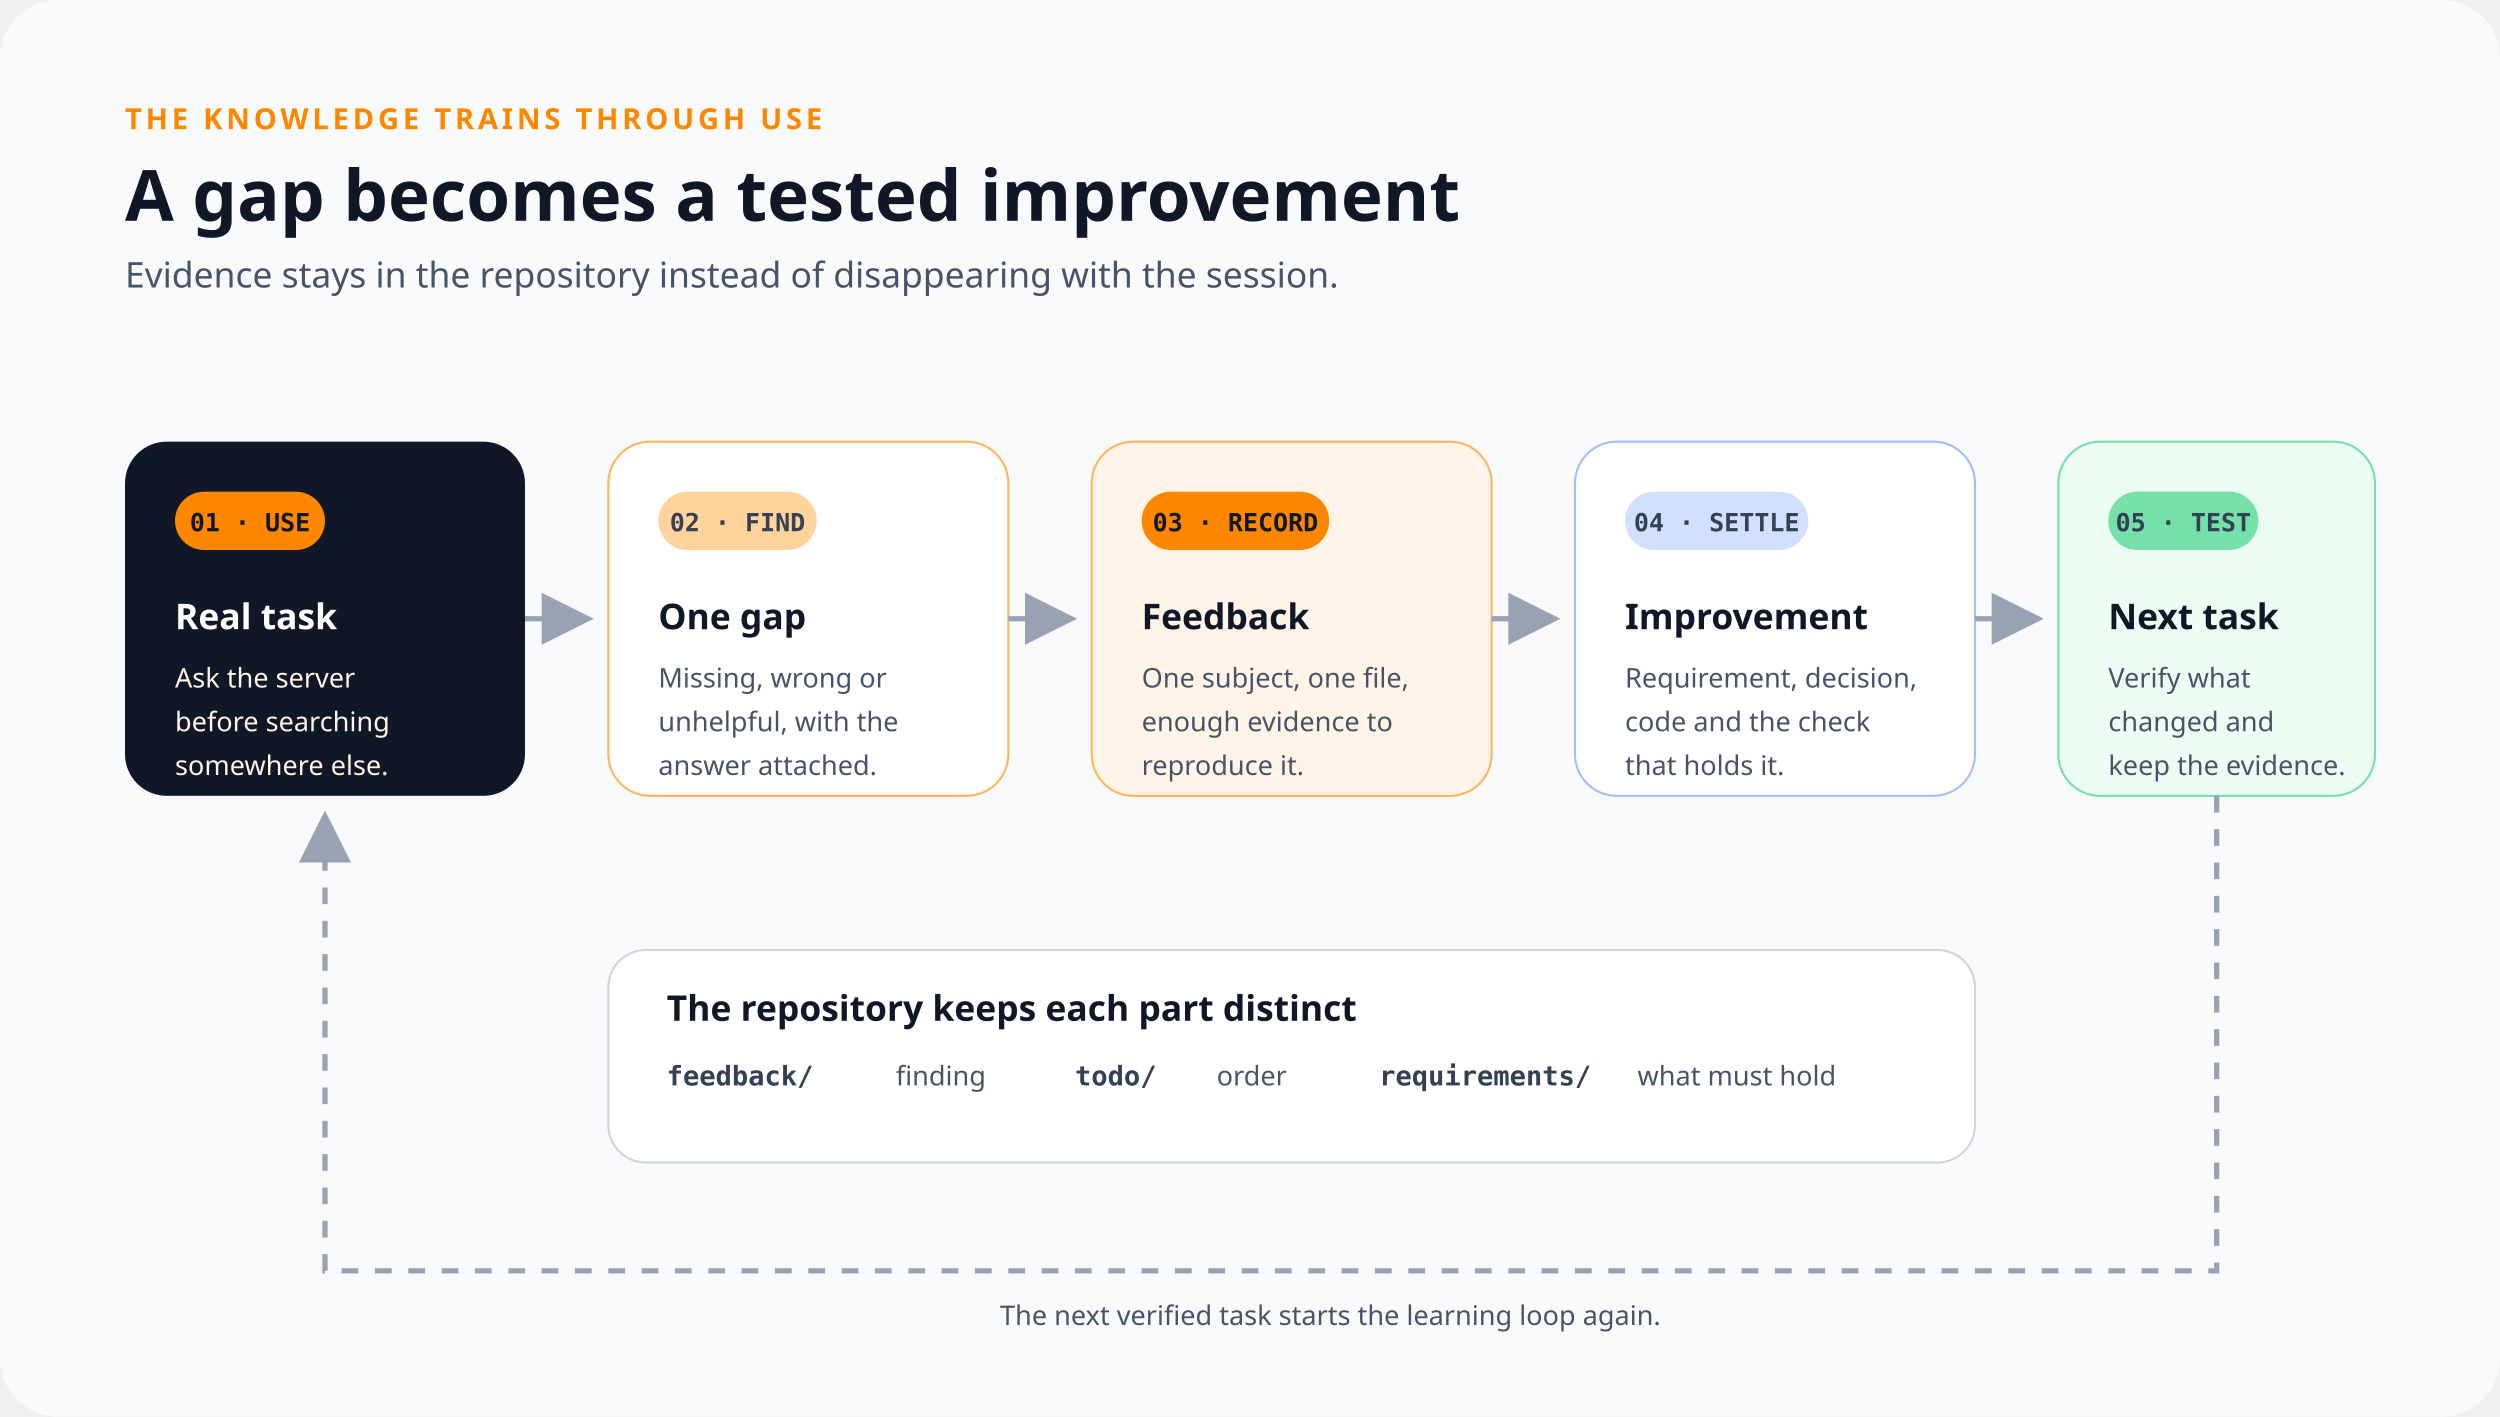
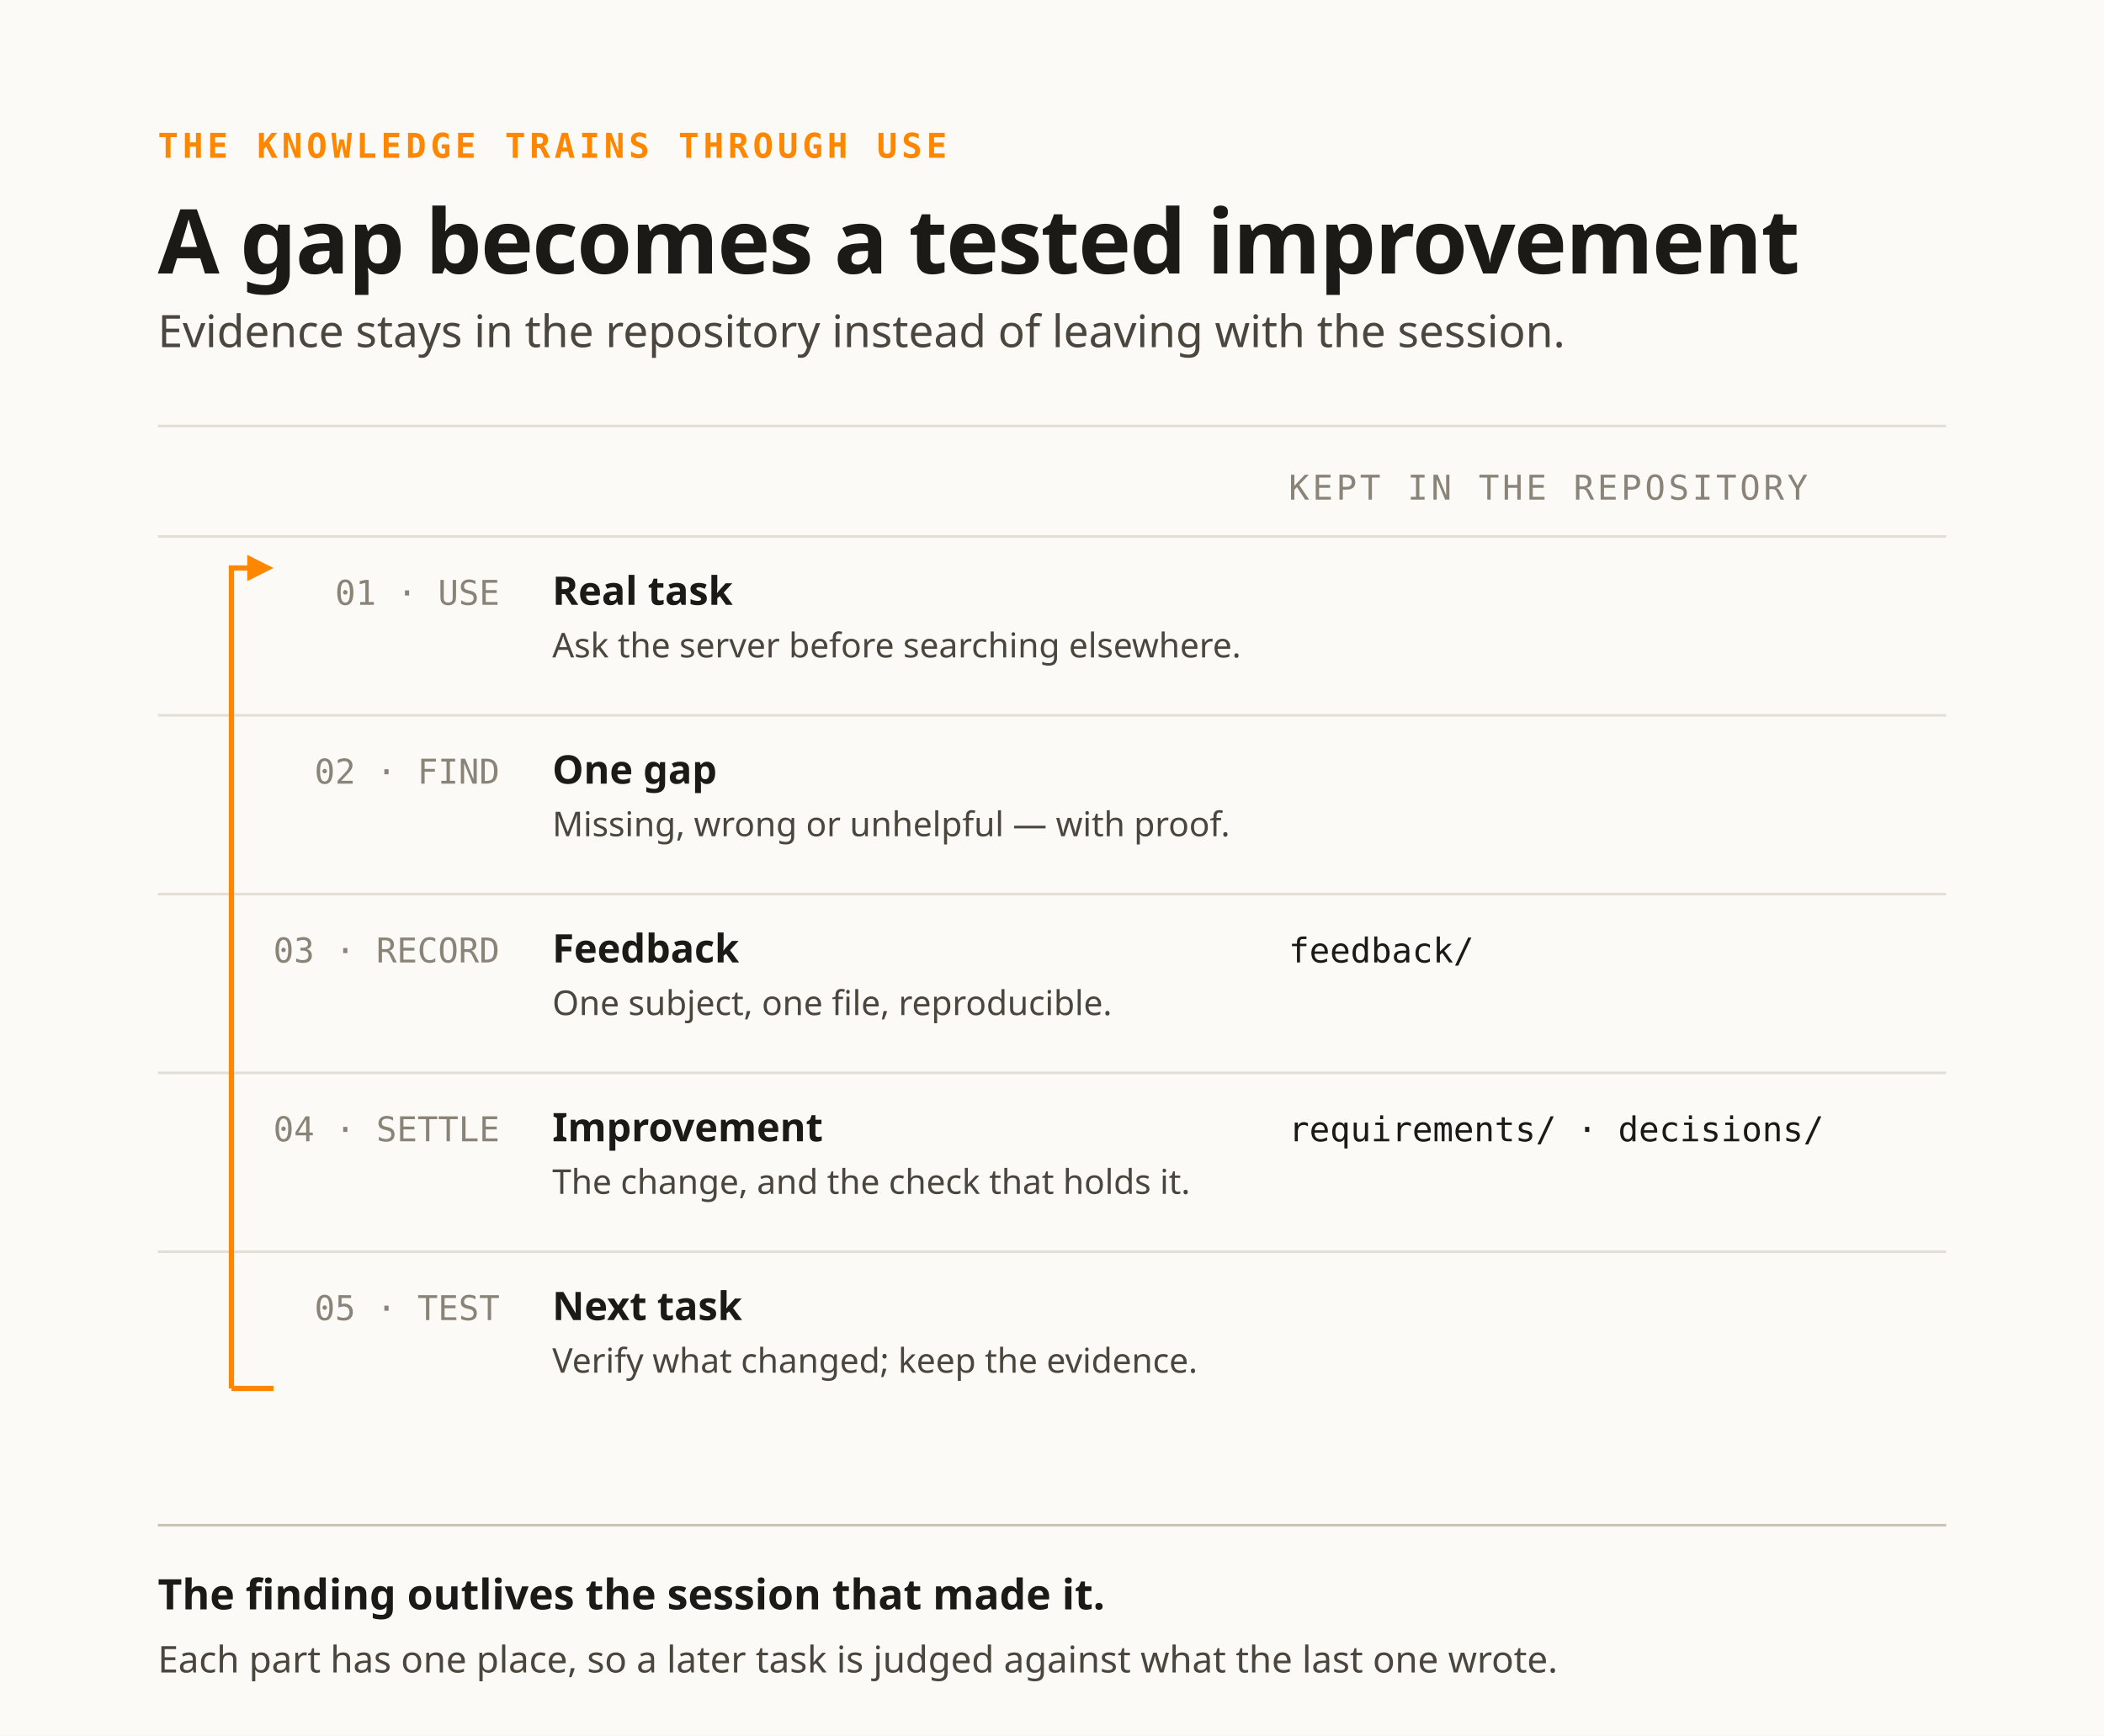
- <svg xmlns="http://www.w3.org/2000/svg" width="1200" height="680" viewBox="0 0 1200 680" role="img" aria-labelledby="title description">
-   <defs>
-     <marker id="arrow" markerWidth="10" markerHeight="10" refX="8" refY="5" orient="auto">
-       <path d="M0 0 10 5 0 10Z" fill="#98a2b3" />
-     </marker>
-     <style>
-       .eyebrow{font:700 14px system-ui,sans-serif;letter-spacing:1.8px;fill:#ff8700}.title{font:700 34px system-ui,sans-serif;fill:#101828}.subtitle{font:400 17px system-ui,sans-serif;fill:#475467}.tag{font:700 12px ui-monospace,monospace;fill:#344054}.label{font:700 17px system-ui,sans-serif;fill:#101828}.copy{font:400 13px system-ui,sans-serif;fill:#475467}.code{font:600 13px ui-monospace,monospace;fill:#344054}.whiteTag{font:700 12px ui-monospace,monospace;fill:#101828}.whiteLabel{font:700 17px system-ui,sans-serif;fill:#fff}.whiteCopy{font:400 13px system-ui,sans-serif;fill:#fff4e7}.line{fill:none;stroke:#98a2b3;stroke-width:2.5;marker-end:url(#arrow)}.return{fill:none;stroke:#98a2b3;stroke-width:2.5;stroke-dasharray:8 8;marker-end:url(#arrow)}
-     </style>
-   </defs>
-   <rect width="1200" height="680" rx="28" fill="#f8fafc" />
-   <text x="60" y="62" class="eyebrow">THE KNOWLEDGE TRAINS THROUGH USE</text>
-   <text x="60" y="106" class="title">A gap becomes a tested improvement</text>
-   <text x="60" y="138" class="subtitle">Evidence stays in the repository instead of disappearing with the session.</text>
-   <rect x="60" y="212" width="192" height="170" rx="20" fill="#101828" />
-   <rect x="84" y="236" width="72" height="28" rx="14" fill="#ff8700" />
-   <text x="120" y="255" text-anchor="middle" class="whiteTag">01 · USE</text>
-   <text x="84" y="302" class="whiteLabel">Real task</text>
-   <text x="84" y="330" class="whiteCopy">Ask the server</text>
-   <text x="84" y="351" class="whiteCopy">before searching</text>
-   <text x="84" y="372" class="whiteCopy">somewhere else.</text>
-   <path d="M252 297 H280" class="line" />
-   <rect x="292" y="212" width="192" height="170" rx="20" fill="#ffffff" stroke="#ffb55c" />
-   <rect x="316" y="236" width="76" height="28" rx="14" fill="#ffd39b" />
-   <text x="354" y="255" text-anchor="middle" class="tag">02 · FIND</text>
-   <text x="316" y="302" class="label">One gap</text>
-   <text x="316" y="330" class="copy">Missing, wrong or</text>
-   <text x="316" y="351" class="copy">unhelpful, with the</text>
-   <text x="316" y="372" class="copy">answer attached.</text>
-   <path d="M484 297 H512" class="line" />
-   <rect x="524" y="212" width="192" height="170" rx="20" fill="#fff4e7" stroke="#ffb55c" />
-   <rect x="548" y="236" width="90" height="28" rx="14" fill="#ff8700" />
-   <text x="593" y="255" text-anchor="middle" class="whiteTag">03 · RECORD</text>
-   <text x="548" y="302" class="label">Feedback</text>
-   <text x="548" y="330" class="copy">One subject, one file,</text>
-   <text x="548" y="351" class="copy">enough evidence to</text>
-   <text x="548" y="372" class="copy">reproduce it.</text>
-   <path d="M716 297 H744" class="line" />
-   <rect x="756" y="212" width="192" height="170" rx="20" fill="#ffffff" stroke="#a4bcfd" />
-   <rect x="780" y="236" width="88" height="28" rx="14" fill="#d1e0ff" />
-   <text x="824" y="255" text-anchor="middle" class="tag">04 · SETTLE</text>
-   <text x="780" y="302" class="label">Improvement</text>
-   <text x="780" y="330" class="copy">Requirement, decision,</text>
-   <text x="780" y="351" class="copy">code and the check</text>
-   <text x="780" y="372" class="copy">that holds it.</text>
-   <path d="M948 297 H976" class="line" />
-   <rect x="988" y="212" width="152" height="170" rx="20" fill="#ecfdf3" stroke="#75e0a7" />
-   <rect x="1012" y="236" width="72" height="28" rx="14" fill="#75e0a7" />
-   <text x="1048" y="255" text-anchor="middle" class="tag">05 · TEST</text>
-   <text x="1012" y="302" class="label">Next task</text>
-   <text x="1012" y="330" class="copy">Verify what</text>
-   <text x="1012" y="351" class="copy">changed and</text>
-   <text x="1012" y="372" class="copy">keep the evidence.</text>
-   <rect x="292" y="456" width="656" height="102" rx="18" fill="#ffffff" stroke="#d0d5dd" />
-   <text x="320" y="490" class="label">The repository keeps each part distinct</text>
-   <text x="320" y="521" class="code">feedback/</text>
-   <text x="430" y="521" class="copy">finding</text>
-   <text x="516" y="521" class="code">todo/</text>
-   <text x="584" y="521" class="copy">order</text>
-   <text x="662" y="521" class="code">requirements/</text>
-   <text x="786" y="521" class="copy">what must hold</text>
-   <path d="M1064 382 V610 H156 V394" class="return" />
-   <text x="480" y="636" class="copy">The next verified task starts the learning loop again.</text>
+ <svg xmlns="http://www.w3.org/2000/svg" width="800" height="660" viewBox="0 0 800 660" role="img" aria-labelledby="fl-t fl-d">
+   <rect width="800" height="660" fill="#FBFAF7" />
+   <text x="60" y="60" fill="#FF8700" font-family="'Source Code Pro',ui-monospace,monospace" font-size="13" font-weight="600" letter-spacing="1.6">THE KNOWLEDGE TRAINS THROUGH USE</text>
+   <text x="60" y="104" fill="#1C1A17" font-family="'Source Sans 3',system-ui,sans-serif" font-size="34" font-weight="700" letter-spacing="-0.5">A gap becomes a tested improvement</text>
+   <text x="60" y="132" fill="#4A453D" font-family="'Source Sans 3',system-ui,sans-serif" font-size="17">Evidence stays in the repository instead of leaving with the session.</text>
+   <line x1="60" y1="162" x2="740" y2="162" stroke="#E3DFD6" stroke-width="1" />
+   <text x="490" y="190" fill="#8A8378" font-family="'Source Code Pro',ui-monospace,monospace" font-size="13" letter-spacing="1.2">KEPT IN THE REPOSITORY</text>
+   <line x1="60" y1="204" x2="740" y2="204" stroke="#E3DFD6" stroke-width="1" />
+   <text x="190" y="230" text-anchor="end" fill="#8A8378" font-family="'Source Code Pro',ui-monospace,monospace" font-size="13">01 · USE</text>
+   <text x="210" y="230" fill="#1C1A17" font-family="'Source Sans 3',system-ui,sans-serif" font-size="15" font-weight="600">Real task</text>
+   <text x="210" y="250" fill="#4A453D" font-family="'Source Sans 3',system-ui,sans-serif" font-size="13">Ask the server before searching elsewhere.</text>
+   <line x1="60" y1="272" x2="740" y2="272" stroke="#E3DFD6" stroke-width="1" />
+   <text x="190" y="298" text-anchor="end" fill="#8A8378" font-family="'Source Code Pro',ui-monospace,monospace" font-size="13">02 · FIND</text>
+   <text x="210" y="298" fill="#1C1A17" font-family="'Source Sans 3',system-ui,sans-serif" font-size="15" font-weight="600">One gap</text>
+   <text x="210" y="318" fill="#4A453D" font-family="'Source Sans 3',system-ui,sans-serif" font-size="13">Missing, wrong or unhelpful — with proof.</text>
+   <line x1="60" y1="340" x2="740" y2="340" stroke="#E3DFD6" stroke-width="1" />
+   <text x="190" y="366" text-anchor="end" fill="#8A8378" font-family="'Source Code Pro',ui-monospace,monospace" font-size="13">03 · RECORD</text>
+   <text x="210" y="366" fill="#1C1A17" font-family="'Source Sans 3',system-ui,sans-serif" font-size="15" font-weight="600">Feedback</text>
+   <text x="210" y="386" fill="#4A453D" font-family="'Source Sans 3',system-ui,sans-serif" font-size="13">One subject, one file, reproducible.</text>
+   <text x="490" y="366" fill="#1C1A17" font-family="'Source Code Pro',ui-monospace,monospace" font-size="13">feedback/</text>
+   <line x1="60" y1="408" x2="740" y2="408" stroke="#E3DFD6" stroke-width="1" />
+   <text x="190" y="434" text-anchor="end" fill="#8A8378" font-family="'Source Code Pro',ui-monospace,monospace" font-size="13">04 · SETTLE</text>
+   <text x="210" y="434" fill="#1C1A17" font-family="'Source Sans 3',system-ui,sans-serif" font-size="15" font-weight="600">Improvement</text>
+   <text x="210" y="454" fill="#4A453D" font-family="'Source Sans 3',system-ui,sans-serif" font-size="13">The change, and the check that holds it.</text>
+   <text x="490" y="434" fill="#1C1A17" font-family="'Source Code Pro',ui-monospace,monospace" font-size="13">requirements/ · decisions/</text>
+   <line x1="60" y1="476" x2="740" y2="476" stroke="#E3DFD6" stroke-width="1" />
+   <text x="190" y="502" text-anchor="end" fill="#8A8378" font-family="'Source Code Pro',ui-monospace,monospace" font-size="13">05 · TEST</text>
+   <text x="210" y="502" fill="#1C1A17" font-family="'Source Sans 3',system-ui,sans-serif" font-size="15" font-weight="600">Next task</text>
+   <text x="210" y="522" fill="#4A453D" font-family="'Source Sans 3',system-ui,sans-serif" font-size="13">Verify what changed; keep the evidence.</text>
+   <path d="M88 528 V216 H98" stroke="#FF8700" stroke-width="2" fill="none" />
+   <path d="M94 211 104 216 94 221Z" fill="#FF8700" />
+   <path d="M104 528 H88" stroke="#FF8700" stroke-width="2" fill="none" />
+   <line x1="60" y1="580" x2="740" y2="580" stroke="#C9C3B7" stroke-width="1" />
+   <text x="60" y="612" fill="#1C1A17" font-family="'Source Sans 3',system-ui,sans-serif" font-size="16" font-weight="600">The finding outlives the session that made it.</text>
+   <text x="60" y="636" fill="#4A453D" font-family="'Source Sans 3',system-ui,sans-serif" font-size="14">Each part has one place, so a later task is judged against what the last one wrote.</text>
</svg>
